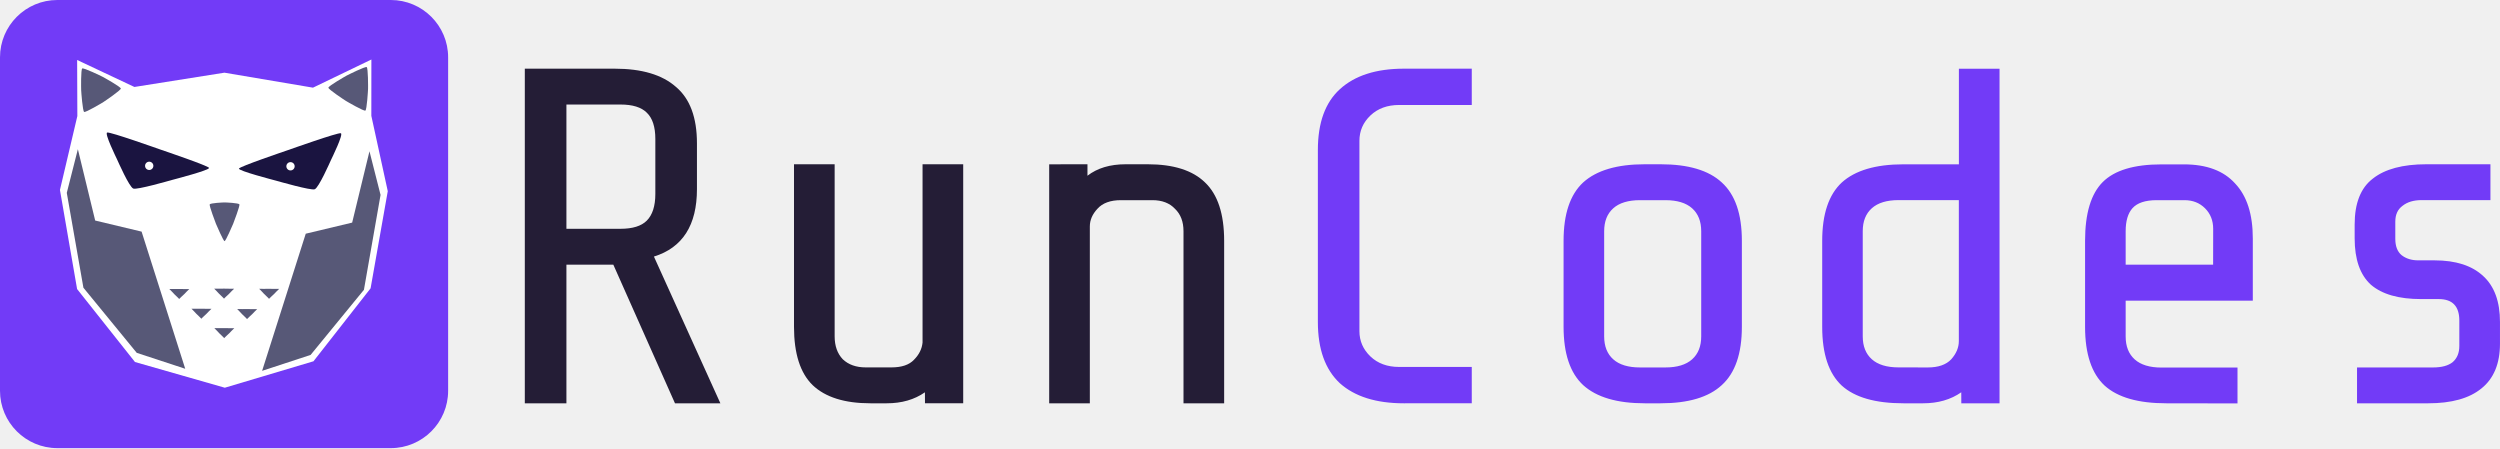
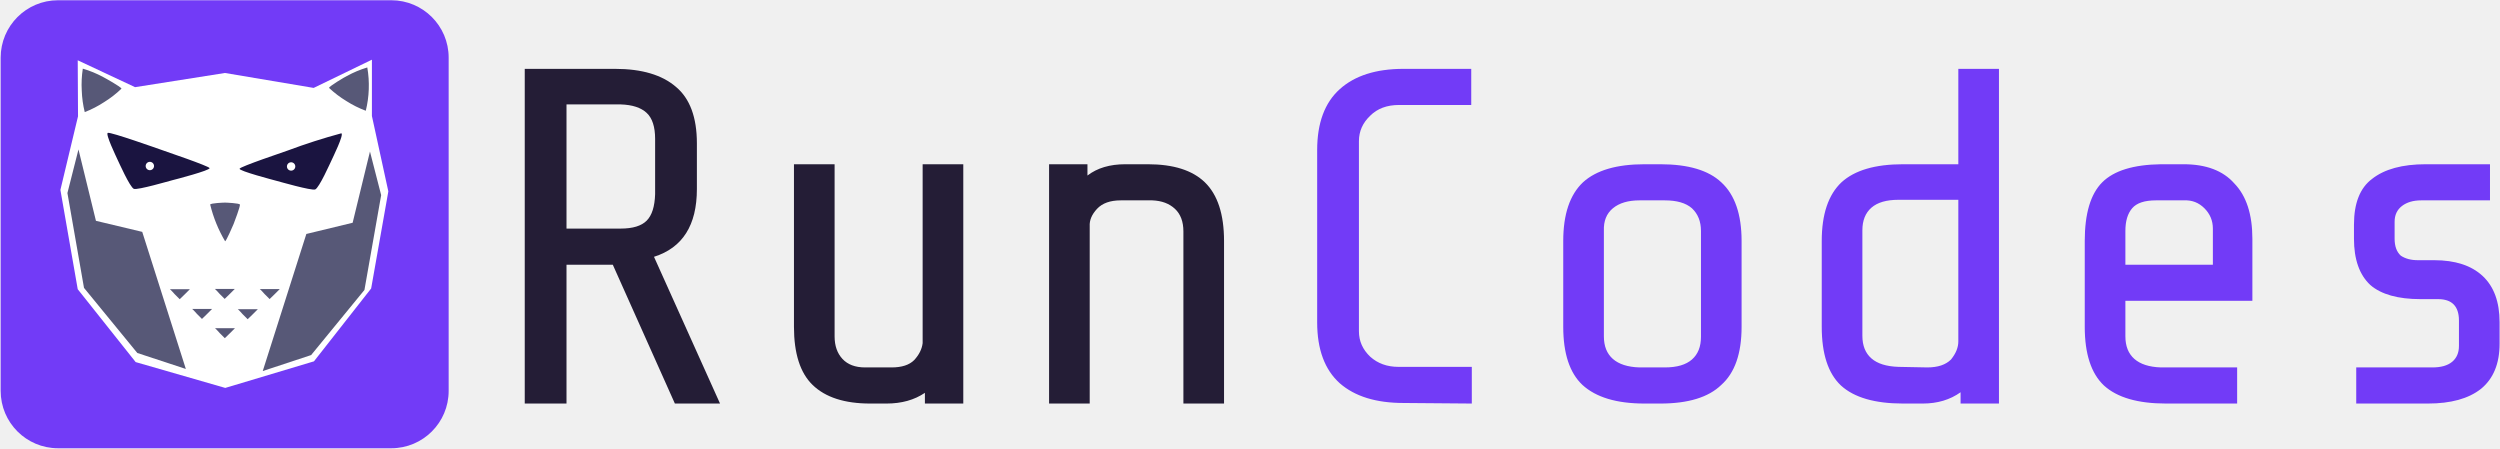
- <svg xmlns="http://www.w3.org/2000/svg" width="44.281mm" height="7.938mm" viewBox="0 0 44.281 7.938" version="1.1" id="svg1" xml:space="preserve">
-   <defs id="defs1" />
-   <g id="layer1" transform="translate(-100.955,-155.6457)">
-     <g id="g39" transform="translate(-0.3803791,11.18315)">
-       <g id="g37" transform="matrix(0.2645833,0,0,0.2645833,101.0708,144.1979)">
-         <g id="g8">
-           <rect style="fill:#723bf7;fill-opacity:1" id="rect7" width="30" height="30" x="1" y="1" rx="3.84" ry="3.84" />
-         </g>
-         <g id="g36">
-           <g id="g35">
-             <path style="fill:#ffffff;fill-opacity:1" d="m 6.161,20.351 3.875,4.884 6.014,1.721 5.935,-1.77 3.824,-4.884 1.15,-6.503 -1.1,-5.044 0.003,-3.771 L 21.953,6.869 16.024,5.866 9.998,6.822 6.164,5.016 6.178,8.769 5.013,13.715 Z" id="path8" />
-             <path style="fill:#1a1440;fill-opacity:1" id="path9" d="m 7.475,10.567 c 0.157,-0.175 2.767,0.257 2.999,0.292 0.216,0.032 2.676,0.362 2.745,0.569 0.073,0.223 -1.606,2.267 -1.752,2.451 -0.136,0.171 -1.651,2.137 -1.865,2.092 C 9.371,15.924 8.44,13.447 8.354,13.229 8.274,13.025 7.329,10.73 7.475,10.567 Z" transform="matrix(1.209713,0.3272563,-0.1529776,0.5654866,0.7514506,1.450555)" />
-             <path style="fill:#1a1440;fill-opacity:1" id="path10" d="m 6.18,11.235 c 0.157,-0.175 2.767,0.257 2.999,0.292 0.216,0.032 2.676,0.362 2.745,0.569 0.073,0.223 -1.606,2.267 -1.752,2.451 C 10.035,14.718 8.52,16.684 8.306,16.639 8.076,16.591 7.145,14.115 7.059,13.896 6.979,13.693 6.034,11.398 6.18,11.235 Z" transform="matrix(-1.209713,0.3272563,0.1529776,0.5654866,29.57106,1.543291)" />
-             <path style="fill:#575877;fill-opacity:1" id="path11" d="m 15.115,15.213 c -0.111,0 -0.768,-1.067 -0.824,-1.164 -0.056,-0.096 -0.651,-1.199 -0.596,-1.295 0.056,-0.096 1.308,-0.132 1.42,-0.132 0.111,0 1.364,0.035 1.42,0.132 0.056,0.096 -0.54,1.199 -0.596,1.295 -0.056,0.096 -0.713,1.164 -0.824,1.164 z" transform="matrix(0.7005497,0,0,1,5.444151,1.930166)" />
-             <path style="fill:#575877;fill-opacity:1" id="path12" d="M 5.703,4.08 C 5.807,4.033 6.873,4.751 6.966,4.817 7.059,4.883 8.083,5.66 8.072,5.773 8.061,5.887 6.906,6.451 6.802,6.499 6.699,6.546 5.514,7.044 5.421,6.978 5.329,6.912 5.417,5.63 5.428,5.516 5.439,5.403 5.599,4.128 5.703,4.08 Z" transform="rotate(-8.083258,16.74718,-0.8398113)" />
-             <path style="fill:#575877;fill-opacity:1" id="path13" d="M 5.703,4.08 C 5.807,4.033 6.873,4.751 6.966,4.817 7.059,4.883 8.083,5.66 8.072,5.773 8.061,5.887 6.906,6.451 6.802,6.499 6.699,6.546 5.514,7.044 5.421,6.978 5.329,6.912 5.417,5.63 5.428,5.516 5.439,5.403 5.599,4.128 5.703,4.08 Z" transform="matrix(-0.9918474,-0.127431,-0.127431,0.9918474,31.72582,2.173012)" />
-             <circle style="fill:#ffffff;fill-opacity:1" id="circle13" cx="10.989" cy="12.102" r="0.278" />
-             <circle style="fill:#ffffff;fill-opacity:1" id="circle14" cx="20.448" cy="12.132" r="0.278" />
-             <path style="fill:#575877;fill-opacity:1" d="m 5.471,13.91 1.113,6.352 3.57,4.359 3.246,1.066 -2.921,-9.181 -3.107,-0.742 -1.159,-4.776 z" id="path14" />
-             <path style="fill:#575877;fill-opacity:1" d="m 26.476,14.049 -1.113,6.352 -3.57,4.359 -3.246,1.066 2.921,-9.181 3.107,-0.742 1.159,-4.776 z" id="path15" />
-             <path style="fill:#575877;fill-opacity:1" id="path16" d="m 13.219,20.347 c -0.007,0.013 0.684,-0.002 0.669,-0.002 -0.015,-9.8e-5 0.676,0.024 0.669,0.011 -0.007,-0.013 -0.34,0.593 -0.333,0.58 0.007,-0.013 -0.358,0.574 -0.344,0.574 0.015,9.8e-5 -0.343,-0.591 -0.336,-0.578 0.007,0.013 -0.318,-0.597 -0.325,-0.585 z" transform="matrix(1,0,0,0.5778049,-0.8852459,8.589648)" />
-             <path style="fill:#575877;fill-opacity:1" id="path23" d="m 13.219,20.347 c -0.007,0.013 0.684,-0.002 0.669,-0.002 -0.015,-9.8e-5 0.676,0.024 0.669,0.011 -0.007,-0.013 -0.34,0.593 -0.333,0.58 0.007,-0.013 -0.358,0.574 -0.344,0.574 0.015,9.8e-5 -0.343,-0.591 -0.336,-0.578 0.007,0.013 -0.318,-0.597 -0.325,-0.585 z" transform="matrix(1,0,0,0.5778049,2.11706,8.566464)" />
-             <path style="fill:#575877;fill-opacity:1" id="path32" d="m 13.219,20.347 c -0.007,0.013 0.684,-0.002 0.669,-0.002 -0.015,-9.8e-5 0.676,0.024 0.669,0.011 -0.007,-0.013 -0.34,0.593 -0.333,0.58 0.007,-0.013 -0.358,0.574 -0.344,0.574 0.015,9.8e-5 -0.343,-0.591 -0.336,-0.578 0.007,0.013 -0.318,-0.597 -0.325,-0.585 z" transform="matrix(1,0,0,0.5778049,5.130958,8.578056)" />
-             <path style="fill:#575877;fill-opacity:1" id="path33" d="m 13.219,20.347 c -0.007,0.013 0.684,-0.002 0.669,-0.002 -0.015,-9.8e-5 0.676,0.024 0.669,0.011 -0.007,-0.013 -0.34,0.593 -0.333,0.58 0.007,-0.013 -0.358,0.574 -0.344,0.574 0.015,9.8e-5 -0.343,-0.591 -0.336,-0.578 0.007,0.013 -0.318,-0.597 -0.325,-0.585 z" transform="matrix(1,0,0,0.5778049,3.658785,9.93431)" />
-             <path style="fill:#575877;fill-opacity:1" id="path34" d="m 13.219,20.347 c -0.007,0.013 0.684,-0.002 0.669,-0.002 -0.015,-9.8e-5 0.676,0.024 0.669,0.011 -0.007,-0.013 -0.34,0.593 -0.333,0.58 0.007,-0.013 -0.358,0.574 -0.344,0.574 0.015,9.8e-5 -0.343,-0.591 -0.336,-0.578 0.007,0.013 -0.318,-0.597 -0.325,-0.585 z" transform="matrix(1,0,0,0.5778049,0.5985192,9.911126)" />
-             <path style="fill:#575877;fill-opacity:1" id="path35" d="m 13.219,20.347 c -0.007,0.013 0.684,-0.002 0.669,-0.002 -0.015,-9.8e-5 0.676,0.024 0.669,0.011 -0.007,-0.013 -0.34,0.593 -0.333,0.58 0.007,-0.013 -0.358,0.574 -0.344,0.574 0.015,9.8e-5 -0.343,-0.591 -0.336,-0.578 0.007,0.013 -0.318,-0.597 -0.325,-0.585 z" transform="matrix(1,0,0,0.5778049,2.128652,11.20942)" />
-           </g>
-         </g>
-       </g>
-       <g id="text39" style="font-size:8.467px;fill:#723bf7;stroke-width:0.265" aria-label="RunCodes">
-         <path style="font-family:'ShureTechMono Nerd Font';-inkscape-font-specification:'ShureTechMono Nerd Font';fill:#241d36" d="m 111.368,149.151 v 2.455 h -0.737 v -5.927 h 1.592 q 0.72,0 1.084,0.322 0.373,0.313 0.373,0.999 v 0.813 q 0,0.957 -0.762,1.194 l 1.177,2.599 h -0.804 l -1.092,-2.455 z m 1.575,-2.227 q 0,-0.322 -0.152,-0.466 -0.144,-0.144 -0.466,-0.144 h -0.957 v 2.201 h 0.957 q 0.322,0 0.466,-0.144 0.152,-0.152 0.152,-0.474 z m 4.775,4.487 q -0.279,0.195 -0.677,0.195 h -0.288 q -0.686,0 -1.024,-0.322 -0.33,-0.322 -0.33,-1.033 v -2.879 h 0.72 v 3.048 q 0,0.254 0.144,0.406 0.152,0.144 0.406,0.144 h 0.457 q 0.271,0 0.398,-0.135 0.135,-0.135 0.152,-0.305 v -3.158 h 0.72 v 4.233 h -0.677 z m 2.879,-4.039 v 0.203 q 0.262,-0.203 0.677,-0.203 h 0.389 q 0.686,0 1.016,0.322 0.339,0.322 0.339,1.033 v 2.879 h -0.72 v -3.048 q 0,-0.254 -0.152,-0.398 -0.144,-0.152 -0.398,-0.152 h -0.559 q -0.279,0 -0.415,0.152 -0.135,0.144 -0.135,0.313 v 3.133 h -0.72 v -4.233 z" id="path40" />
-         <path style="font-family:'ShureTechMono Nerd Font';-inkscape-font-specification:'ShureTechMono Nerd Font'" d="m 126.202,151.606 q -0.737,0 -1.135,-0.356 -0.389,-0.364 -0.389,-1.084 v -3.048 q 0,-0.72 0.389,-1.075 0.398,-0.364 1.135,-0.364 h 1.202 v 0.643 h -1.287 q -0.313,0 -0.508,0.186 -0.195,0.186 -0.195,0.449 v 3.37 q 0,0.262 0.195,0.449 0.195,0.186 0.508,0.186 h 1.287 v 0.643 z m 5.986,-1.355 q 0,0.711 -0.356,1.033 -0.347,0.322 -1.084,0.322 h -0.279 q -0.737,0 -1.092,-0.322 -0.347,-0.322 -0.347,-1.033 v -1.524 q 0,-0.711 0.347,-1.033 0.356,-0.322 1.092,-0.322 h 0.279 q 0.737,0 1.084,0.322 0.356,0.322 0.356,1.033 z m -0.72,-1.693 q 0,-0.262 -0.161,-0.406 -0.161,-0.144 -0.474,-0.144 h -0.449 q -0.313,0 -0.474,0.144 -0.161,0.144 -0.161,0.406 v 1.863 q 0,0.262 0.161,0.406 0.161,0.144 0.474,0.144 h 0.449 q 0.313,0 0.474,-0.144 0.161,-0.144 0.161,-0.406 z m 4.606,2.853 q -0.279,0.195 -0.677,0.195 h -0.347 q -0.745,0 -1.092,-0.313 -0.347,-0.322 -0.347,-1.041 v -1.524 q 0,-0.711 0.347,-1.033 0.356,-0.322 1.092,-0.322 h 0.982 v -1.693 h 0.72 v 5.927 h -0.677 z m -0.593,-0.44 q 0.279,0 0.415,-0.144 0.135,-0.152 0.135,-0.322 v -2.498 h -1.067 q -0.313,0 -0.474,0.144 -0.161,0.144 -0.161,0.406 v 1.863 q 0,0.262 0.161,0.406 0.161,0.144 0.474,0.144 z m 4.225,0.635 q -0.745,0 -1.092,-0.313 -0.347,-0.322 -0.347,-1.041 v -1.524 q 0,-0.728 0.313,-1.041 0.313,-0.313 1.041,-0.313 h 0.398 q 0.601,0 0.906,0.339 0.313,0.33 0.313,0.974 v 1.101 h -2.252 v 0.635 q 0,0.262 0.161,0.406 0.161,0.144 0.474,0.144 h 1.346 v 0.635 z m 0.83,-3.09 q 0,-0.22 -0.144,-0.364 -0.144,-0.144 -0.364,-0.144 h -0.491 q -0.305,0 -0.432,0.144 -0.119,0.135 -0.119,0.406 v 0.593 h 1.549 z m 5.08,2.032 q 0,0.533 -0.33,0.796 -0.322,0.262 -0.94,0.262 h -1.262 v -0.635 h 1.346 q 0.229,0 0.347,-0.093 0.119,-0.102 0.119,-0.288 v -0.449 q 0,-0.381 -0.364,-0.381 h -0.313 q -0.593,0 -0.889,-0.254 -0.288,-0.262 -0.288,-0.821 v -0.246 q 0,-0.567 0.322,-0.813 0.322,-0.254 0.948,-0.254 h 1.135 v 0.635 h -1.219 q -0.212,0 -0.339,0.102 -0.127,0.093 -0.127,0.279 v 0.305 q 0,0.195 0.11,0.288 0.119,0.093 0.296,0.093 h 0.288 q 0.567,0 0.864,0.279 0.296,0.271 0.296,0.813 z" id="path41" />
-       </g>
-     </g>
+ <svg xmlns="http://www.w3.org/2000/svg" xml:space="preserve" width="167.36" height="30" viewBox="0 0 44.28 7.94">
+   <rect width="30" height="30" x="1" y="1" fill="#723bf7" rx="3.84" ry="3.84" transform="translate(-.26 -.26)scale(.26458)" />
+   <g transform="translate(-.26 -.26)scale(.26458)">
+     <path fill="#fff" d="m6.16 20.35 3.88 4.88 6 1.73 5.94-1.78 3.83-4.88 1.15-6.5-1.1-5.05V4.98l-3.9 1.89-5.94-1-6.02.95-3.84-1.8.02 3.75L5 13.7Z" />
+     <path fill="#1a1440" d="M8.18 9.88c.21-.06 3.3 1.04 3.59 1.14.25.09 3.17 1.08 3.22 1.22.05.15-2.28.76-2.49.81-.2.05-2.32.67-2.58.58-.27-.11-1.02-1.81-1.1-1.97-.06-.14-.84-1.74-.64-1.78m15.63.03a40 40 0 0 0-3.58 1.15c-.25.09-3.19 1.08-3.23 1.22-.06.15 2.28.76 2.5.82.19.05 2.31.66 2.56.57.27-.1 1.02-1.8 1.1-1.96.06-.14.86-1.75.65-1.8" />
+     <path fill="#575877" d="M16.03 17.14a9 9 0 0 1-1-2.46c.04-.1.92-.13 1-.13s.96.04.99.13c.04.1-.38 1.2-.42 1.3s-.5 1.16-.57 1.16M6.5 5.58a7 7 0 0 1 1.36.56c.1.05 1.22.67 1.23.78a7 7 0 0 1-1.16.9 7 7 0 0 1-1.3.67 7 7 0 0 1-.2-1.44 7 7 0 0 1 .07-1.47m19.05-.08a7 7 0 0 0-1.36.57c-.1.04-1.2.69-1.2.8a7 7 0 0 0 1.16.88 7 7 0 0 0 1.3.65 7 7 0 0 0 .2-1.44 7 7 0 0 0-.1-1.47" />
+     <circle cx="10.99" cy="12.1" r=".28" fill="#fff" />
+     <circle cx="20.45" cy="12.13" r=".28" fill="#fff" />
+     <path fill="#575877" d="m5.47 13.91 1.11 6.35 3.57 4.36 3.25 1.07-2.92-9.18-3.1-.74-1.17-4.78zm21.01.14-1.12 6.35-3.57 4.36-3.24 1.07 2.92-9.18 3.1-.75 1.16-4.77zm-14.15 6.3h1.34l-.34.34-.34.33-.34-.34c.01 0-.31-.34-.32-.33m3.01-.02h1.34l-.34.34L16 21l-.34-.34c.01 0-.31-.34-.32-.33m3.01.01h1.34l-.34.34-.34.33-.34-.34c.01 0-.31-.34-.32-.33m-1.47 1.35h1.34l-.34.34-.34.33-.34-.34c.01 0-.31-.34-.32-.33m-3.06-.02h1.34l-.34.34-.34.33-.34-.34c.01 0-.31-.34-.32-.33m1.53 1.29h1.34l-.34.34-.34.33-.34-.34c.01 0-.31-.34-.32-.33" />
+   </g>
+   <g fill="#723bf7" stroke-width=".26" aria-label="RunCodes" font-family="ShureTechMono Nerd Font" font-size="8.47">
+     <path fill="#241d36" d="M10.03 4.69v2.46h-.74V1.22h1.6q.71 0 1.08.32.37.31.37 1v.81q0 .96-.76 1.2l1.17 2.6h-.8l-1.1-2.46zm1.57-2.23q0-.32-.15-.46t-.46-.15h-.96v2.2h.96q.32 0 .46-.14t.15-.47zm4.78 4.5q-.28.19-.68.19h-.29q-.68 0-1.02-.33-.33-.32-.33-1.03V2.91h.72v3.05q0 .25.14.4t.4.15h.47q.27 0 .4-.13.13-.14.15-.3V2.91h.72v4.24h-.68zm2.88-4.05v.2q.26-.2.67-.2h.4q.68 0 1.01.32.34.33.34 1.04v2.88h-.72V4.1q0-.26-.15-.4t-.4-.15h-.56q-.28 0-.42.15t-.13.31v3.14h-.72V2.91z" />
+     <path d="M24.86 7.14q-.73 0-1.13-.35-.4-.36-.4-1.08V2.66q0-.72.4-1.08t1.13-.36h1.2v.64h-1.28q-.32 0-.51.19-.2.19-.2.45v3.37q0 .26.2.45.2.18.5.18h1.3v.65zm5.99-1.35q0 .71-.36 1.03-.34.33-1.08.33h-.28q-.74 0-1.1-.33-.34-.32-.34-1.03V4.27q0-.71.35-1.04.35-.32 1.09-.32h.28q.74 0 1.08.32.36.33.36 1.04zm-.72-1.7q0-.25-.16-.4-.16-.14-.48-.14h-.45q-.3 0-.47.14t-.16.4v1.87q0 .26.16.4t.47.15h.45q.32 0 .48-.14t.16-.4zm4.6 2.86q-.28.2-.67.2h-.35q-.75 0-1.1-.32-.34-.32-.34-1.04V4.27q0-.71.35-1.04.35-.32 1.09-.32h.98V1.22h.72v5.93h-.68zm-.59-.44q.28 0 .42-.14.13-.16.13-.32V3.54h-1.06q-.32 0-.48.14t-.16.4v1.87q0 .26.16.4t.48.15zm4.23.64q-.75 0-1.1-.32-.34-.32-.34-1.04V4.27q0-.73.31-1.04t1.04-.32h.4q.6 0 .9.34.32.33.32.98v1.1h-2.25v.63q0 .26.16.4t.47.15h1.35v.64zm.83-3.1q0-.21-.15-.36t-.36-.14h-.5q-.3 0-.42.14t-.12.4v.6h1.55zm5.08 2.04q0 .53-.33.8-.33.26-.94.26h-1.27v-.64h1.35q.23 0 .35-.1t.12-.28v-.45q0-.38-.37-.38h-.31q-.6 0-.89-.25-.29-.27-.29-.82v-.25q0-.57.32-.81.33-.26.95-.26h1.14v.64h-1.22q-.21 0-.34.1t-.13.28v.3q0 .2.11.3.12.08.3.08h.29q.56 0 .86.28t.3.82z" />
  </g>
</svg>
